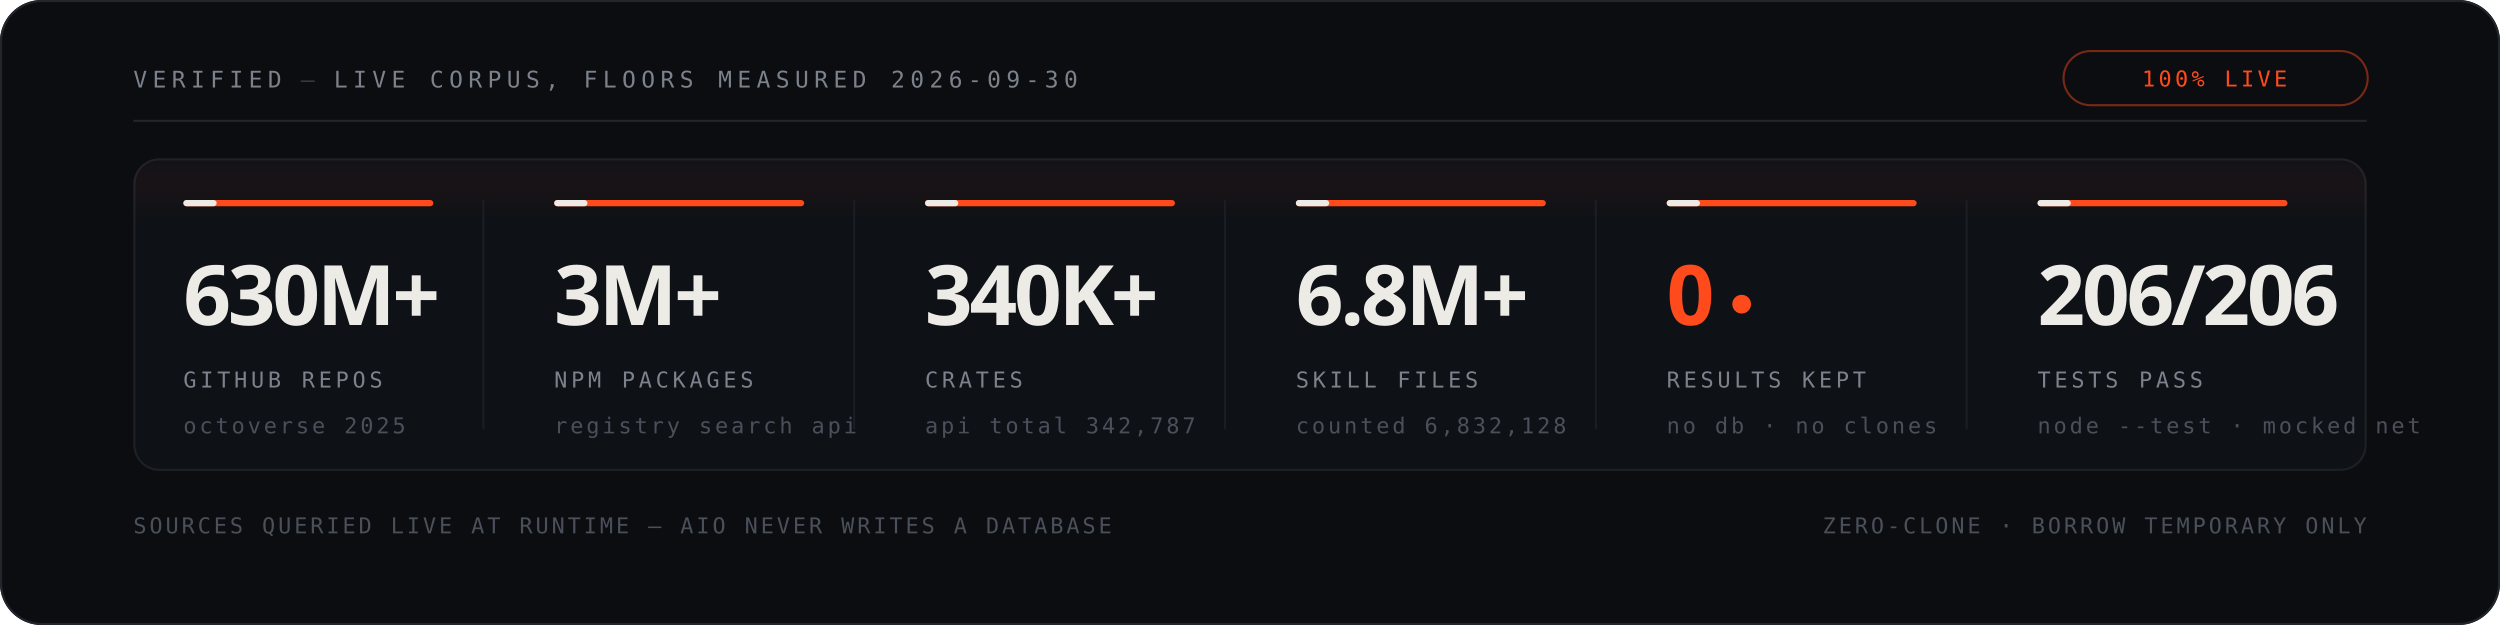
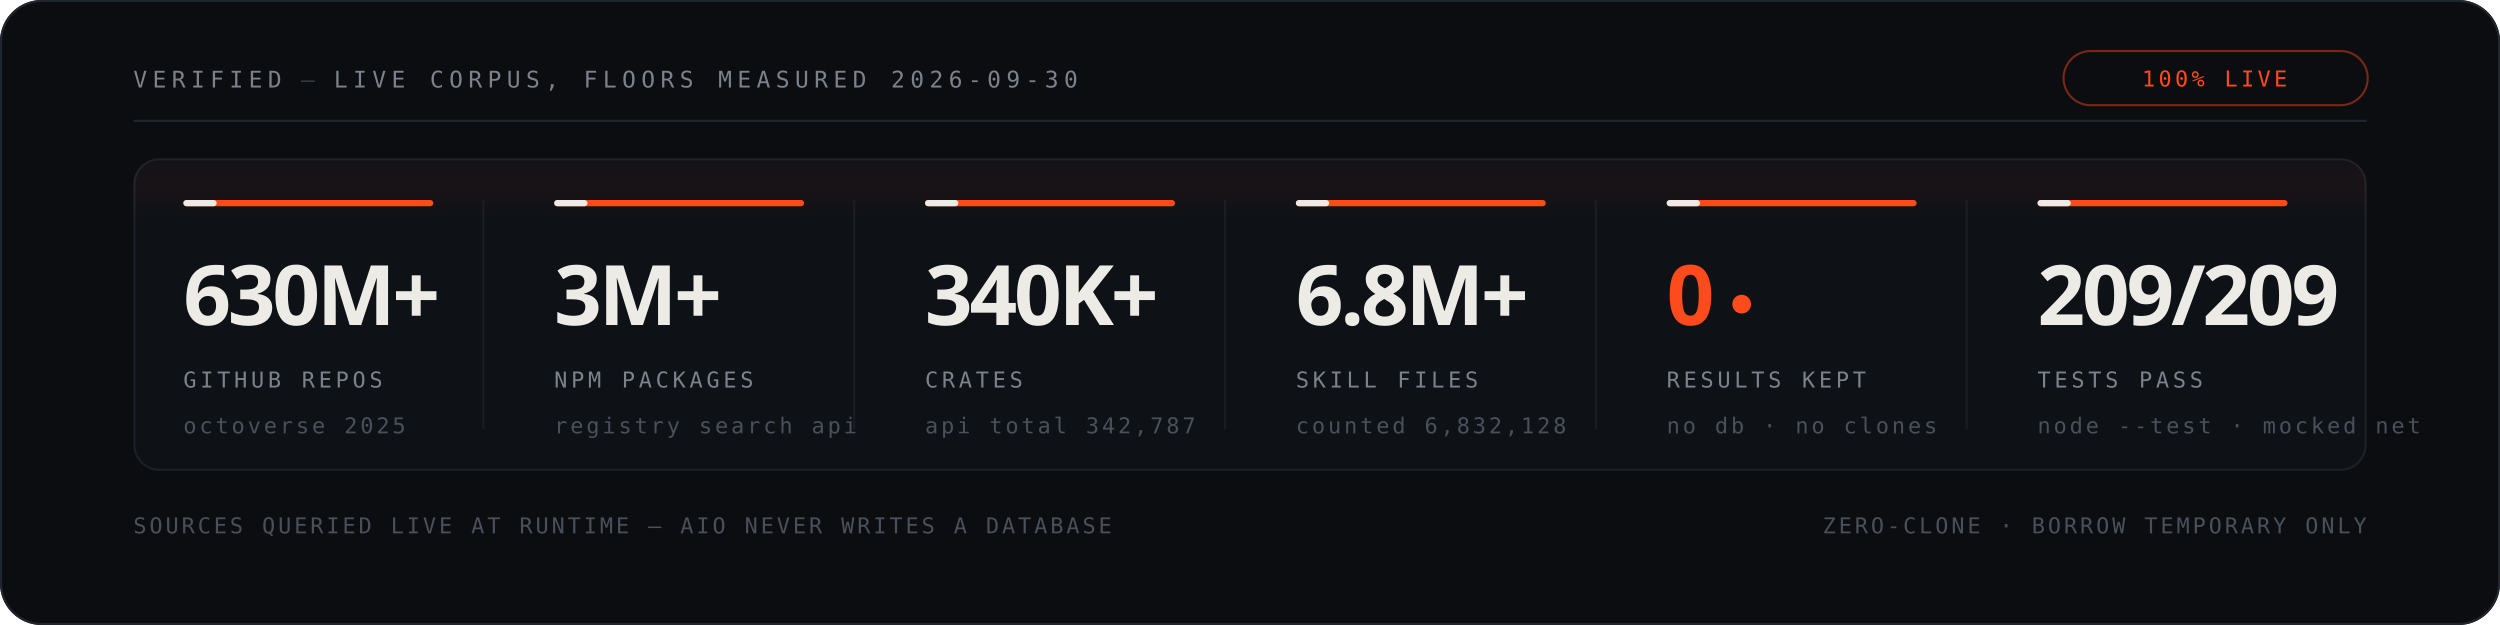
- <svg xmlns="http://www.w3.org/2000/svg" viewBox="0 0 1200 300" role="img" aria-label="aio live stats: 630M+ github repos (Octoverse 2025), 3M+ npm packages, 340K+ crates (measured 342,787), 6.8M+ skill files (measured 6,832,128), no search storage, 206/206 tests pass">
+ <svg xmlns="http://www.w3.org/2000/svg" viewBox="0 0 1200 300" role="img" aria-label="aio live stats: 630M+ github repos (Octoverse 2025), 3M+ npm packages, 340K+ crates (measured 342,787), 6.8M+ skill files (measured 6,832,128), no search storage, 209/209 tests pass">
  <defs>
    <clipPath id="stripClip">
      <rect x="64" y="76" width="1072" height="150" rx="12" />
    </clipPath>
    <linearGradient id="stripSheen" x1="0" y1="0" x2="0" y2="1">
      <stop offset="0" stop-color="#FF4A1C" stop-opacity="0" />
      <stop offset="0.5" stop-color="#FF4A1C" stop-opacity="0.045" />
      <stop offset="1" stop-color="#FF4A1C" stop-opacity="0" />
    </linearGradient>
    <style>
      .disp{font-family:ui-sans-serif,system-ui,"Segoe UI Variable Display","Segoe UI",sans-serif;font-weight:800;fill:#EDEBE6}
      .mono{font-family:ui-monospace,"Cascadia Mono","SF Mono",Consolas,monospace}
      .eyebrow{font-size:11px;letter-spacing:2.6px;fill:#7C828C}
      .lbl{font-size:10.5px;letter-spacing:1.8px;fill:#7C828C}
      .micro{font-size:10.5px;letter-spacing:1.4px;fill:#4A505A}
      .acc{fill:#FF4A1C}
      .g{transform-box:fill-box;transform-origin:0 50%}
      .c{transform-box:fill-box;transform-origin:50% 50%}
      @keyframes grow{from{transform:scaleX(0)}to{transform:scaleX(1)}}
      @keyframes rise{from{opacity:0;transform:translateY(14px)}to{opacity:1;transform:none}}
      @keyframes fadeIn{from{opacity:0}to{opacity:1}}
      .gw{animation:grow .9s cubic-bezier(.32,.72,0,1) both}
      .rv{transform-box:fill-box;transform-origin:50% 100%;animation:rise .75s cubic-bezier(.32,.72,0,1) both}
      .fd{animation:fadeIn .8s cubic-bezier(.32,.72,0,1) both}
      @media (prefers-reduced-motion:reduce){.gw,.rv,.fd{animation:none}}
    </style>
  </defs>
  <rect width="1200" height="300" rx="20" fill="#0B0D10" />
  <rect x="0.5" y="0.5" width="1199" height="299" rx="19.5" fill="none" stroke="#21252C" />
  <text x="64" y="42" class="mono eyebrow">VERIFIED <tspan fill="#343A43">—</tspan> LIVE CORPUS, FLOORS MEASURED 2026-09-30</text>
  <g class="fd" style="animation-delay:.6s">
    <rect x="990.5" y="24.5" width="146" height="26" rx="13" fill="none" stroke="#FF4A1C" stroke-opacity="0.45">
      <animate attributeName="stroke-opacity" values="0.45;0.15;0.45" keyTimes="0;0.5;1" dur="8s" repeatCount="indefinite" />
    </rect>
    <text x="1063" y="41.5" text-anchor="middle" class="mono" font-size="10.5" letter-spacing="1.6" fill="#FF4A1C">100% LIVE</text>
  </g>
  <line x1="64" y1="58" x2="1136" y2="58" stroke="#21252C" class="gw" style="animation-delay:.15s" />
  <rect x="64.5" y="76.5" width="1071" height="149" rx="12" fill="#0E1116" stroke="#1D2127" class="fd" style="animation-delay:.35s" />
  <g clip-path="url(#stripClip)">
    <rect x="64" y="70" width="1072" height="36" fill="url(#stripSheen)">
      <animate attributeName="y" values="36;36;226;226" keyTimes="0;0.74;0.95;1" dur="8s" repeatCount="indefinite" calcMode="spline" keySplines="0 0 0 0;0.45 0 0.55 1;0 0 0 0" />
    </rect>
  </g>
  <g stroke="#1A1E24" class="fd" style="animation-delay:.5s">
    <line x1="232" y1="96" x2="232" y2="206">
      <animate attributeName="stroke" values="#1A1E24;#1A1E24;#FF4A1C;#1A1E24;#1A1E24" keyTimes="0;0.26;0.28;0.32;1" dur="8s" repeatCount="indefinite" />
    </line>
    <line x1="410" y1="96" x2="410" y2="206">
      <animate attributeName="stroke" values="#1A1E24;#1A1E24;#FF4A1C;#1A1E24;#1A1E24" keyTimes="0;0.34;0.36;0.40;1" dur="8s" repeatCount="indefinite" />
    </line>
    <line x1="588" y1="96" x2="588" y2="206">
      <animate attributeName="stroke" values="#1A1E24;#1A1E24;#FF4A1C;#1A1E24;#1A1E24" keyTimes="0;0.42;0.44;0.48;1" dur="8s" repeatCount="indefinite" />
    </line>
    <line x1="766" y1="96" x2="766" y2="206">
      <animate attributeName="stroke" values="#1A1E24;#1A1E24;#FF4A1C;#1A1E24;#1A1E24" keyTimes="0;0.50;0.52;0.56;1" dur="8s" repeatCount="indefinite" />
    </line>
    <line x1="944" y1="96" x2="944" y2="206">
      <animate attributeName="stroke" values="#1A1E24;#1A1E24;#FF4A1C;#1A1E24;#1A1E24" keyTimes="0;0.58;0.60;0.64;1" dur="8s" repeatCount="indefinite" />
    </line>
  </g>
  <g>
    <rect x="88" y="96" width="120" height="3" rx="1.5" fill="#FF4A1C" class="gw" style="animation-delay:.4s" />
    <rect x="88" y="96" width="16" height="3" rx="1.5" fill="#EDEBE6">
      <animate attributeName="x" values="88;88;192;192;88;88" keyTimes="0;0.08;0.24;0.30;0.36;1" dur="8s" repeatCount="indefinite" calcMode="spline" keySplines="0 0 0 0;0.45 0 0.55 1;0 0 0 0;0.45 0 0.55 1;0 0 0 0" />
    </rect>
    <text x="88" y="156" class="disp rv" font-size="40" letter-spacing="-1.5" style="animation-delay:.5s">630M+
      <animate attributeName="opacity" values="1;1;0.68;1;1" keyTimes="0;0.21;0.24;0.30;1" dur="8s" repeatCount="indefinite" />
    </text>
    <text x="88" y="186" class="mono lbl rv" style="animation-delay:.58s">GITHUB REPOS</text>
    <text x="88" y="208" class="mono micro rv" style="animation-delay:.66s">octoverse 2025</text>
  </g>
  <g>
    <rect x="266" y="96" width="120" height="3" rx="1.5" fill="#FF4A1C" class="gw" style="animation-delay:.52s" />
    <rect x="266" y="96" width="16" height="3" rx="1.5" fill="#EDEBE6">
      <animate attributeName="x" values="266;266;370;370;266;266" keyTimes="0;0.16;0.32;0.38;0.44;1" dur="8s" repeatCount="indefinite" calcMode="spline" keySplines="0 0 0 0;0.45 0 0.55 1;0 0 0 0;0.45 0 0.55 1;0 0 0 0" />
    </rect>
    <text x="266" y="156" class="disp rv" font-size="40" letter-spacing="-1.5" style="animation-delay:.62s">3M+
      <animate attributeName="opacity" values="1;1;0.68;1;1" keyTimes="0;0.29;0.32;0.38;1" dur="8s" repeatCount="indefinite" />
    </text>
    <text x="266" y="186" class="mono lbl rv" style="animation-delay:.7s">NPM PACKAGES</text>
    <text x="266" y="208" class="mono micro rv" style="animation-delay:.78s">registry search api</text>
  </g>
  <g>
    <rect x="444" y="96" width="120" height="3" rx="1.5" fill="#FF4A1C" class="gw" style="animation-delay:.64s" />
    <rect x="444" y="96" width="16" height="3" rx="1.5" fill="#EDEBE6">
      <animate attributeName="x" values="444;444;548;548;444;444" keyTimes="0;0.24;0.40;0.46;0.52;1" dur="8s" repeatCount="indefinite" calcMode="spline" keySplines="0 0 0 0;0.45 0 0.55 1;0 0 0 0;0.45 0 0.55 1;0 0 0 0" />
    </rect>
    <text x="444" y="156" class="disp rv" font-size="40" letter-spacing="-1.5" style="animation-delay:.74s">340K+
      <animate attributeName="opacity" values="1;1;0.68;1;1" keyTimes="0;0.37;0.40;0.46;1" dur="8s" repeatCount="indefinite" />
    </text>
    <text x="444" y="186" class="mono lbl rv" style="animation-delay:.82s">CRATES</text>
    <text x="444" y="208" class="mono micro rv" style="animation-delay:.9s">api total 342,787</text>
  </g>
  <g>
    <rect x="622" y="96" width="120" height="3" rx="1.5" fill="#FF4A1C" class="gw" style="animation-delay:.76s" />
    <rect x="622" y="96" width="16" height="3" rx="1.5" fill="#EDEBE6">
      <animate attributeName="x" values="622;622;726;726;622;622" keyTimes="0;0.32;0.48;0.54;0.60;1" dur="8s" repeatCount="indefinite" calcMode="spline" keySplines="0 0 0 0;0.45 0 0.55 1;0 0 0 0;0.45 0 0.55 1;0 0 0 0" />
    </rect>
    <text x="622" y="156" class="disp rv" font-size="40" letter-spacing="-1.5" style="animation-delay:.86s">6.8M+
      <animate attributeName="opacity" values="1;1;0.68;1;1" keyTimes="0;0.45;0.48;0.54;1" dur="8s" repeatCount="indefinite" />
    </text>
    <text x="622" y="186" class="mono lbl rv" style="animation-delay:.94s">SKILL FILES</text>
    <text x="622" y="208" class="mono micro rv" style="animation-delay:1.02s">counted 6,832,128</text>
  </g>
  <g>
    <rect x="800" y="96" width="120" height="3" rx="1.5" fill="#FF4A1C" class="gw" style="animation-delay:.88s" />
    <rect x="800" y="96" width="16" height="3" rx="1.5" fill="#EDEBE6">
      <animate attributeName="x" values="800;800;904;904;800;800" keyTimes="0;0.40;0.56;0.62;0.68;1" dur="8s" repeatCount="indefinite" calcMode="spline" keySplines="0 0 0 0;0.45 0 0.55 1;0 0 0 0;0.45 0 0.55 1;0 0 0 0" />
    </rect>
    <text x="800" y="156" class="disp acc rv" font-size="40" letter-spacing="-1.5" style="animation-delay:.98s">0
      <animate attributeName="opacity" values="1;1;0.68;1;1" keyTimes="0;0.53;0.56;0.62;1" dur="8s" repeatCount="indefinite" />
    </text>
    <circle cx="836" cy="146" r="4" fill="#FF4A1C">
      <animate attributeName="opacity" values="1;0.2;1" keyTimes="0;0.5;1" dur="8s" repeatCount="indefinite" />
    </circle>
    <circle cx="836" cy="146" r="4" fill="none" stroke="#FF4A1C">
      <animate attributeName="r" values="4;12;4" keyTimes="0;0.62;1" dur="8s" repeatCount="indefinite" />
      <animate attributeName="stroke-opacity" values="0.55;0;0;0.55" keyTimes="0;0.62;0.99;1" dur="8s" repeatCount="indefinite" />
    </circle>
    <text x="800" y="186" class="mono lbl rv" style="animation-delay:1.06s">RESULTS KEPT</text>
    <text x="800" y="208" class="mono micro rv" style="animation-delay:1.14s">no db · no clones</text>
  </g>
  <g>
    <rect x="978" y="96" width="120" height="3" rx="1.5" fill="#FF4A1C" class="gw" style="animation-delay:1s" />
    <rect x="978" y="96" width="16" height="3" rx="1.5" fill="#EDEBE6">
      <animate attributeName="x" values="978;978;1082;1082;978;978" keyTimes="0;0.48;0.64;0.70;0.76;1" dur="8s" repeatCount="indefinite" calcMode="spline" keySplines="0 0 0 0;0.45 0 0.55 1;0 0 0 0;0.45 0 0.55 1;0 0 0 0" />
    </rect>
-     <text x="978" y="156" class="disp rv" font-size="40" letter-spacing="-1.5" style="animation-delay:1.1s">206/206
+     <text x="978" y="156" class="disp rv" font-size="40" letter-spacing="-1.5" style="animation-delay:1.1s">209/209
      <animate attributeName="opacity" values="1;1;0.68;1;1" keyTimes="0;0.61;0.64;0.70;1" dur="8s" repeatCount="indefinite" />
    </text>
    <text x="978" y="186" class="mono lbl rv" style="animation-delay:1.18s">TESTS PASS</text>
    <text x="978" y="208" class="mono micro rv" style="animation-delay:1.26s">node --test · mocked net</text>
  </g>
  <text x="64" y="256" class="mono micro fd" style="animation-delay:1.3s">SOURCES QUERIED LIVE AT RUNTIME — AIO NEVER WRITES A DATABASE</text>
  <text x="1136" y="256" text-anchor="end" class="mono micro fd" style="animation-delay:1.3s">ZERO-CLONE · BORROW TEMPORARY ONLY</text>
</svg>
